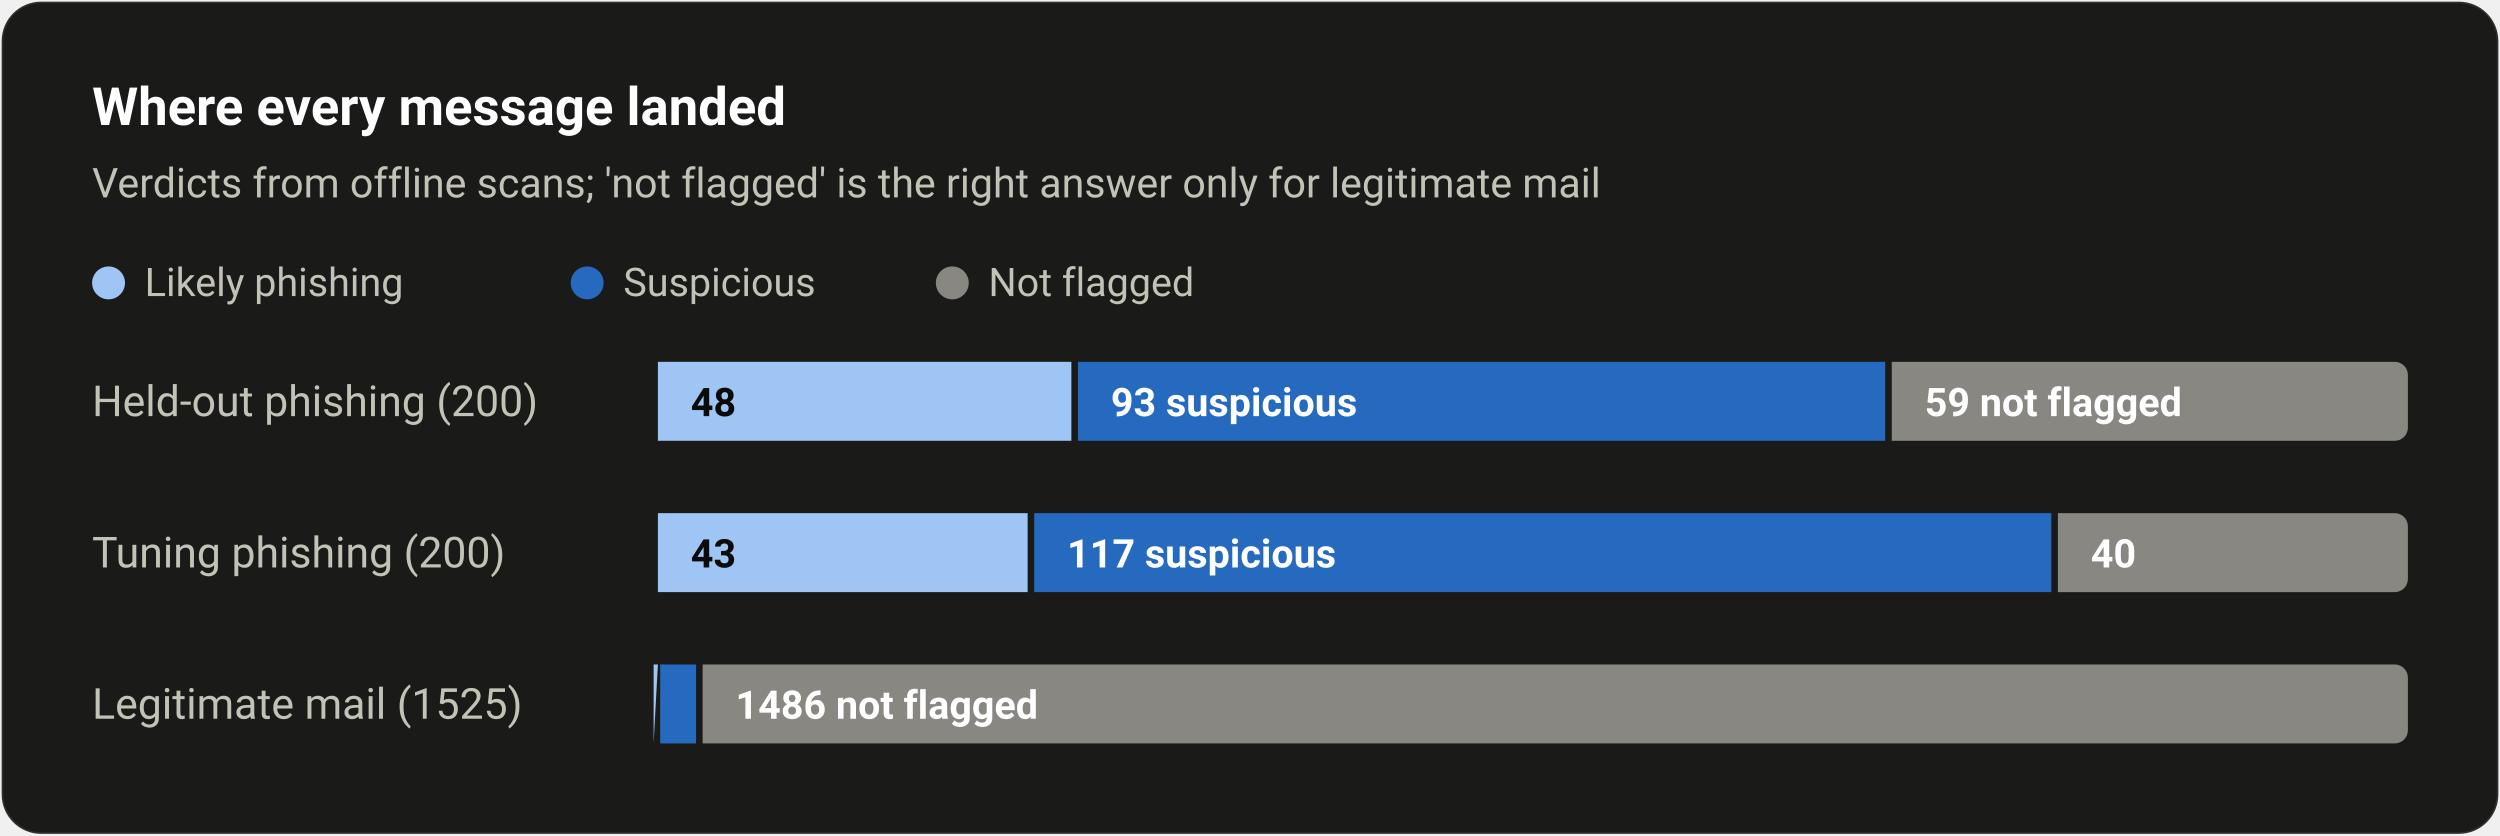
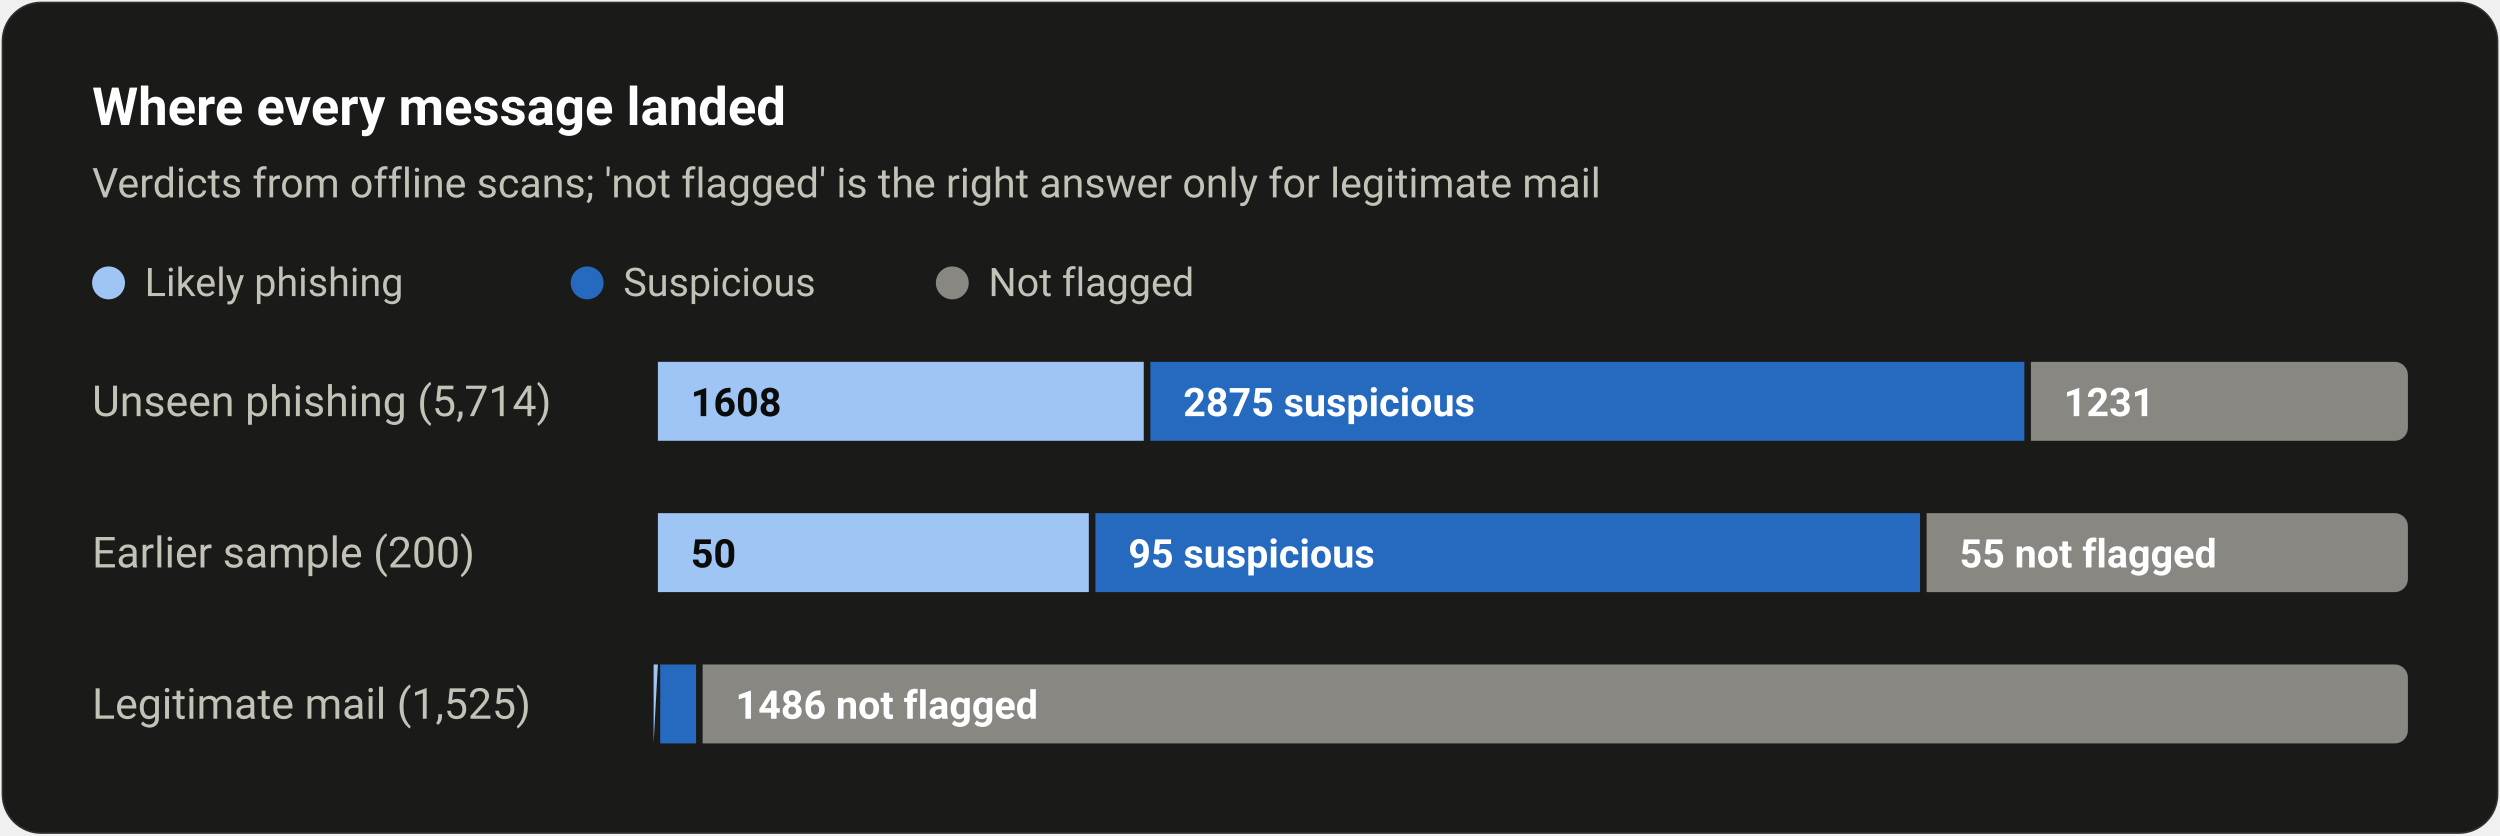
<svg xmlns="http://www.w3.org/2000/svg" width="760" height="254" viewBox="0 0 760 254" font-family="system-ui,-apple-system,'Segoe UI',Roboto,sans-serif" role="img" aria-label="Where every message landed">
  <rect x="0.5" y="0.5" width="759" height="253" rx="12" fill="#1a1a19" stroke="rgba(255,255,255,0.10)" />
  <text x="28.0" y="38.0" fill="#ffffff" font-size="16" font-weight="600" text-anchor="start">Where every message landed</text>
  <text x="28.0" y="60.0" fill="#c3c2b7" font-size="12.5" font-weight="400" text-anchor="start">Verdicts from offline scans; 'not flagged' is the right answer only for legitimate mail</text>
  <circle cx="33.0" cy="86.0" r="5" fill="#9ec5f4" />
  <text x="44.0" y="90.0" fill="#c3c2b7" font-size="12" font-weight="400" text-anchor="start">Likely phishing</text>
  <circle cx="178.5" cy="86.0" r="5" fill="#256abf" />
  <text x="189.5" y="90.0" fill="#c3c2b7" font-size="12" font-weight="400" text-anchor="start">Suspicious</text>
  <circle cx="289.5" cy="86.0" r="5" fill="#898781" />
  <text x="300.5" y="90.0" fill="#c3c2b7" font-size="12" font-weight="400" text-anchor="start">Not flagged</text>
-   <text x="28.0" y="126.5" fill="#c3c2b7" font-size="13" font-weight="400" text-anchor="start">Held-out phishing (200)</text>
-   <path d="M200.0 110.0 h125.7 v24 h-125.7 z" fill="#9ec5f4" />
-   <text x="210.0" y="126.5" fill="#0b0b0b" font-size="12" font-weight="600" text-anchor="start">48</text>
-   <path d="M327.7 110.0 h245.4 v24 h-245.4 z" fill="#256abf" />
-   <text x="337.7" y="126.5" fill="#ffffff" font-size="12" font-weight="600" text-anchor="start">93 suspicious</text>
-   <path d="M575.1 110.0 h152.9 a4 4 0 0 1 4 4 v16.0 a4 4 0 0 1 -4 4 h-152.9 z" fill="#898781" />
-   <text x="585.1" y="126.5" fill="#ffffff" font-size="12" font-weight="600" text-anchor="start">59 not flagged</text>
-   <text x="28.0" y="172.5" fill="#c3c2b7" font-size="13" font-weight="400" text-anchor="start">Tuning phishing (200)</text>
-   <path d="M200.0 156.0 h112.4 v24 h-112.4 z" fill="#9ec5f4" />
-   <text x="210.0" y="172.5" fill="#0b0b0b" font-size="12" font-weight="600" text-anchor="start">43</text>
-   <path d="M314.4 156.0 h309.2 v24 h-309.2 z" fill="#256abf" />
-   <text x="324.4" y="172.5" fill="#ffffff" font-size="12" font-weight="600" text-anchor="start">117 suspicious</text>
-   <path d="M625.6 156.0 h102.4 a4 4 0 0 1 4 4 v16.0 a4 4 0 0 1 -4 4 h-102.4 z" fill="#898781" />
-   <text x="635.6" y="172.5" fill="#ffffff" font-size="12" font-weight="600" text-anchor="start">40</text>
-   <text x="28.0" y="218.5" fill="#c3c2b7" font-size="13" font-weight="400" text-anchor="start">Legitimate mail (1525)</text>
+   <text x="28.0" y="126.5" fill="#c3c2b7" font-size="13" font-weight="400" text-anchor="start">Unseen phishing (5,714)</text>
+   <path d="M200.0 110.0 h147.7 v24 h-147.7 z" fill="#9ec5f4" />
+   <text x="210.0" y="126.5" fill="#0b0b0b" font-size="12" font-weight="600" text-anchor="start">1608</text>
+   <path d="M349.7 110.0 h265.7 v24 h-265.7 z" fill="#256abf" />
+   <text x="359.7" y="126.5" fill="#ffffff" font-size="12" font-weight="600" text-anchor="start">2875 suspicious</text>
+   <path d="M617.4 110.0 h110.6 a4 4 0 0 1 4 4 v16.0 a4 4 0 0 1 -4 4 h-110.6 z" fill="#898781" />
+   <text x="627.4" y="126.5" fill="#ffffff" font-size="12" font-weight="600" text-anchor="start">1231</text>
+   <text x="28.0" y="172.5" fill="#c3c2b7" font-size="13" font-weight="400" text-anchor="start">Earlier sample (200)</text>
+   <path d="M200.0 156.0 h131.0 v24 h-131.0 z" fill="#9ec5f4" />
+   <text x="210.0" y="172.5" fill="#0b0b0b" font-size="12" font-weight="600" text-anchor="start">50</text>
+   <path d="M333.0 156.0 h250.7 v24 h-250.7 z" fill="#256abf" />
+   <text x="343.0" y="172.5" fill="#ffffff" font-size="12" font-weight="600" text-anchor="start">95 suspicious</text>
+   <path d="M585.7 156.0 h142.3 a4 4 0 0 1 4 4 v16.0 a4 4 0 0 1 -4 4 h-142.3 z" fill="#898781" />
+   <text x="595.7" y="172.5" fill="#ffffff" font-size="12" font-weight="600" text-anchor="start">55 not flagged</text>
+   <text x="28.0" y="218.5" fill="#c3c2b7" font-size="13" font-weight="400" text-anchor="start">Legitimate mail (1,525)</text>
  <path d="M200.0 202.0 h-1.3 v24 h--1.3 z" fill="#9ec5f4" />
  <path d="M200.7 202.0 h10.9 v24 h-10.9 z" fill="#256abf" />
  <path d="M213.6 202.0 h514.4 a4 4 0 0 1 4 4 v16.0 a4 4 0 0 1 -4 4 h-514.4 z" fill="#898781" />
  <text x="223.6" y="218.5" fill="#ffffff" font-size="12" font-weight="600" text-anchor="start">1486 not flagged</text>
</svg>
